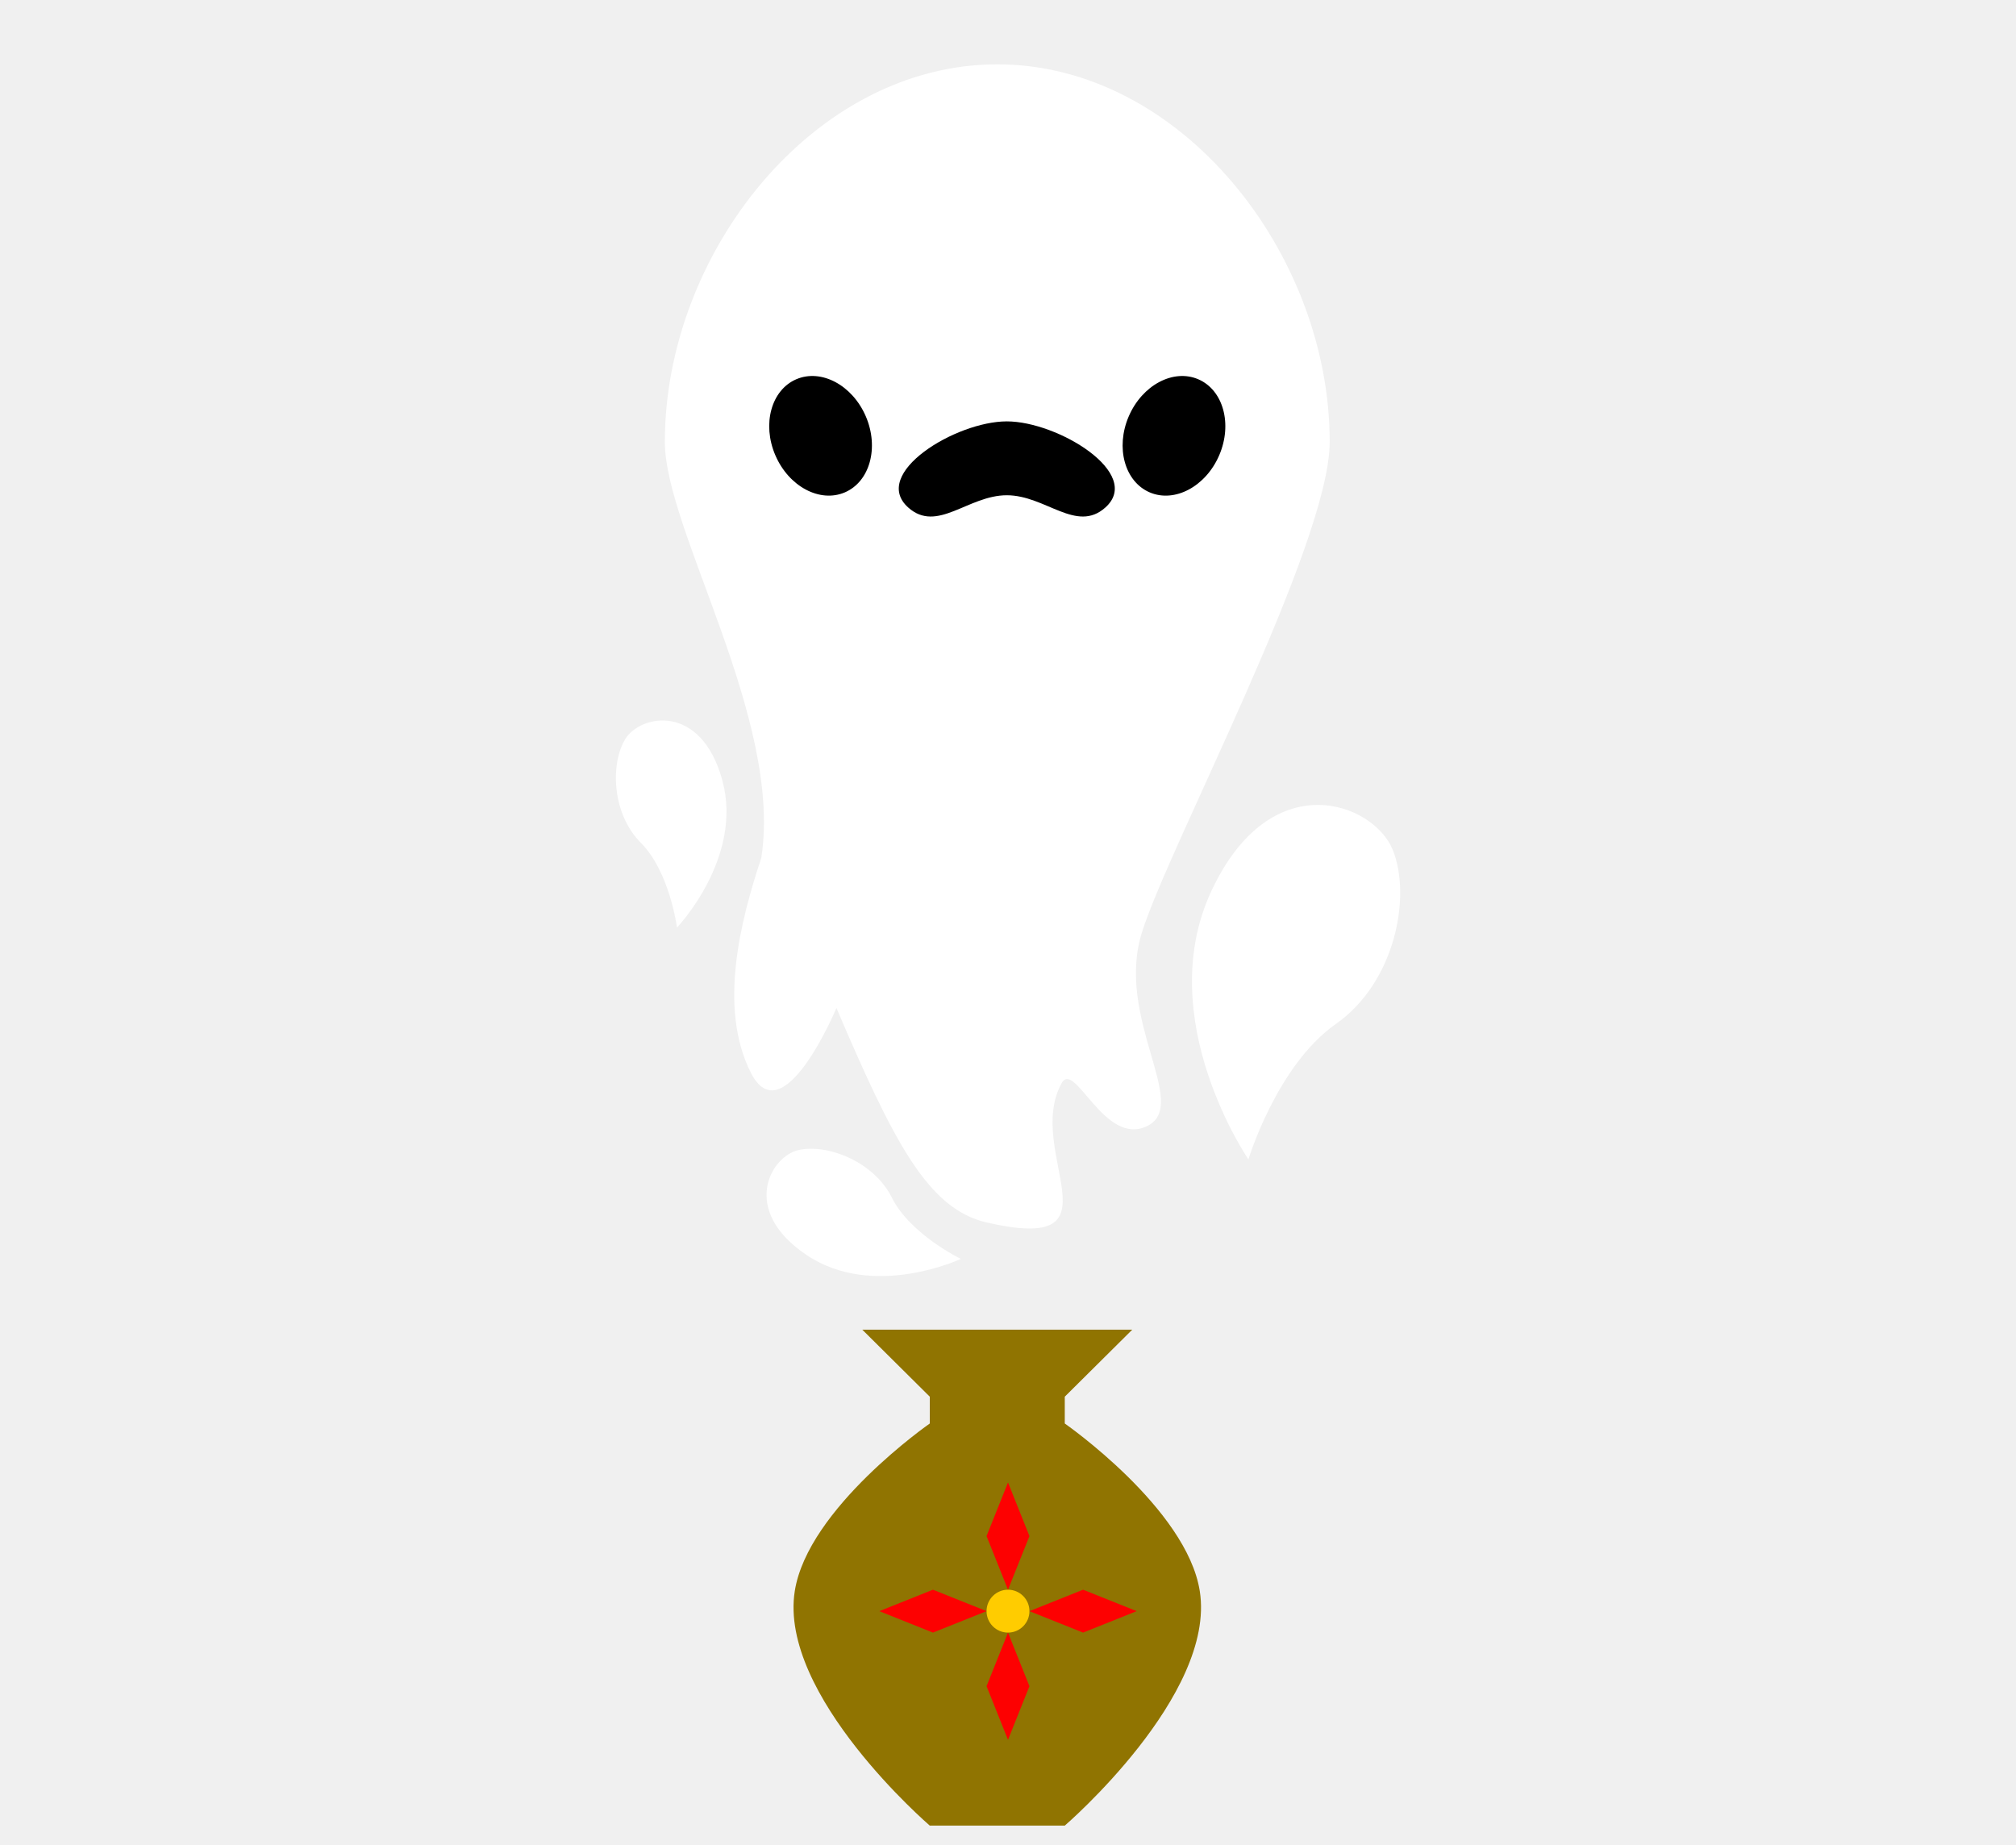
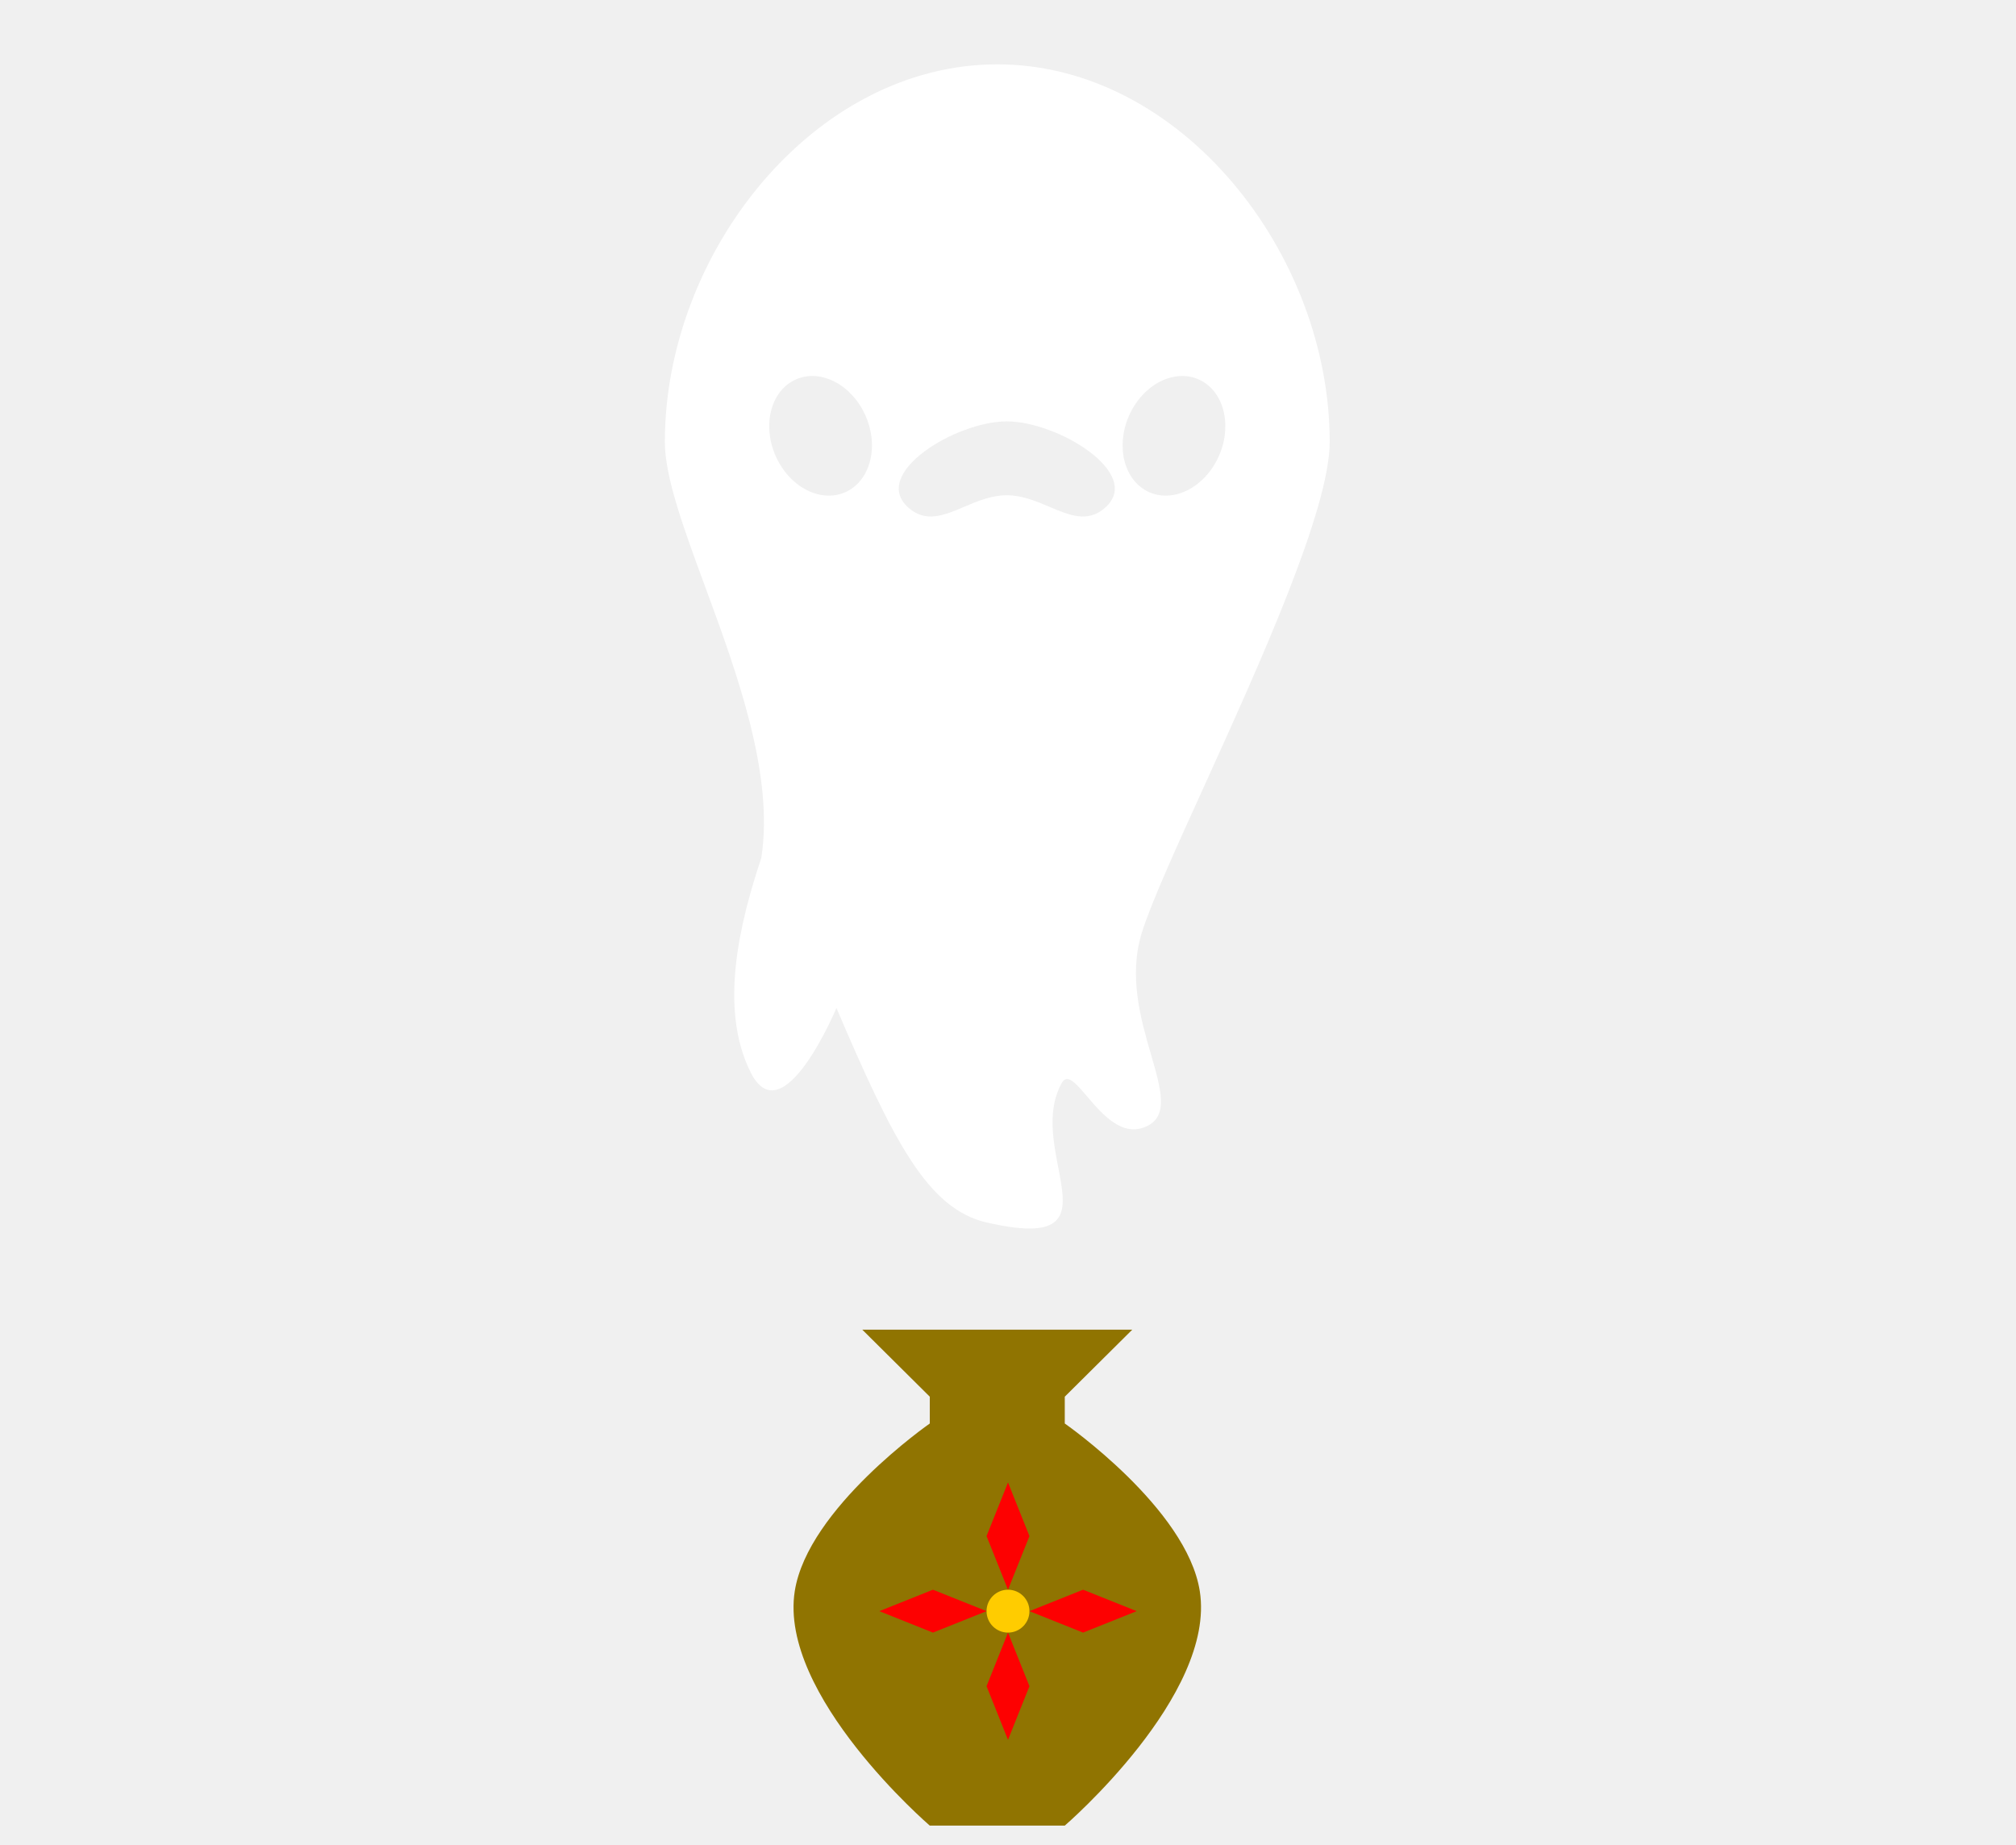
<svg xmlns="http://www.w3.org/2000/svg" width="94" height="86" viewBox="0 0 94 86" fill="none">
  <path d="M40.206 62H46.5H52.794L49.647 65.125V66.375C49.647 66.375 55.332 70.328 55.942 74.188C56.709 79.048 49.647 85.125 49.647 85.125H43.353C43.353 85.125 36.291 79.048 37.058 74.188C37.668 70.328 43.353 66.375 43.353 66.375V65.125L40.206 62Z" fill="#907401" />
  <path d="M46 75.125C46 74.573 46.448 74.125 47 74.125C47.552 74.125 48 74.573 48 75.125C48 75.677 47.552 76.125 47 76.125C46.448 76.125 46 75.677 46 75.125Z" fill="#FFCC00" />
  <path d="M47 74.125L46 71.625L47 69.125L48 71.625L47 74.125Z" fill="#FD0101" />
  <path d="M48 75.125L50.5 74.125L53 75.125L50.5 76.125L48 75.125Z" fill="#FD0101" />
  <path d="M47 81.125L46 78.625L47 76.125L48 78.625L47 81.125Z" fill="#FD0101" />
  <path d="M41 75.125L43.5 74.125L46 75.125L43.5 76.125L41 75.125Z" fill="#FD0101" />
-   <path d="M46.5 3C55.06 3 62 11.803 62 20.605C62 25.391 54.475 39.5 53.237 43.5C52 47.5 55.5 51.5 53.5 52.5C51.5 53.5 50.112 49.396 49.5 50.507C47.731 53.717 52.5 58.5 46 57C43.26 56.368 41.664 53.235 39 47C39 47 36.5 53 35 50C33.5 47 34.5 43 35.498 40C36.5 33.5 31 24.719 31 20.605C31 11.803 37.94 3 46.5 3Z" fill="white" />
-   <path d="M56.481 41.551C53.708 47.501 58.21 54.06 58.21 54.06C58.21 54.06 59.535 49.675 62.29 47.743C65.046 45.812 65.825 41.815 64.938 39.622C64.05 37.429 59.254 35.6 56.481 41.551Z" fill="white" />
-   <path d="M37.613 58.522C40.732 60.614 44.801 58.7 44.801 58.7C44.801 58.7 42.443 57.56 41.586 55.845C40.728 54.13 38.543 53.329 37.234 53.624C35.925 53.919 34.495 56.43 37.613 58.522Z" fill="white" />
-   <path d="M33.678 36.378C34.672 39.999 31.565 43.251 31.565 43.251C31.565 43.251 31.232 40.652 29.878 39.295C28.524 37.938 28.458 35.611 29.153 34.464C29.849 33.316 32.684 32.757 33.678 36.378Z" fill="white" />
-   <ellipse cx="38.261" cy="20.321" rx="2.296" ry="2.87" transform="rotate(-23.2407 38.2611 20.3213)" fill="black" />
-   <ellipse rx="2.296" ry="2.87" transform="matrix(-0.918855 -0.394595 -0.394595 0.918855 54.7389 20.3213)" fill="black" />
-   <path d="M46.944 19.648C44.561 19.648 40.572 22.082 42.351 23.667C43.701 24.869 45.136 23.093 46.944 23.093C48.751 23.093 50.187 24.869 51.536 23.667C53.316 22.082 49.327 19.648 46.944 19.648Z" fill="black" />
+   <path fill-rule="evenodd" clip-rule="evenodd" d="M46.5 3C55.06 3 62 11.803 62 20.605C62 23.762 58.726 30.975 56.142 36.668C54.808 39.606 53.658 42.139 53.237 43.5C52.612 45.523 53.197 47.545 53.671 49.18C54.133 50.778 54.489 52.006 53.5 52.5C52.35 53.075 51.402 51.962 50.688 51.124C50.16 50.504 49.76 50.035 49.5 50.507C48.823 51.735 49.104 53.193 49.344 54.442C49.731 56.457 50.013 57.926 46 57C43.26 56.368 41.664 53.235 39 47C39 47 36.5 53 35 50C33.5 47 34.5 43 35.498 40C36.099 36.103 34.362 31.386 32.875 27.346L32.875 27.346C31.882 24.648 31 22.252 31 20.605C31 11.803 37.94 3 46.5 3ZM39.394 22.959C40.559 22.458 40.997 20.872 40.371 19.415C39.745 17.959 38.294 17.183 37.129 17.684C35.963 18.184 35.526 19.771 36.151 21.227C36.777 22.684 38.228 23.459 39.394 22.959ZM52.629 19.415C52.003 20.872 52.441 22.458 53.606 22.959C54.772 23.459 56.223 22.684 56.849 21.227C57.474 19.771 57.037 18.184 55.871 17.684C54.706 17.183 53.255 17.959 52.629 19.415ZM42.351 23.667C40.572 22.082 44.561 19.648 46.944 19.648C49.327 19.648 53.316 22.082 51.536 23.667C50.722 24.392 49.877 24.033 48.937 23.634C48.319 23.372 47.661 23.093 46.944 23.093C46.227 23.093 45.569 23.372 44.951 23.634C44.011 24.033 43.166 24.392 42.351 23.667Z" fill="white" />
</svg>
